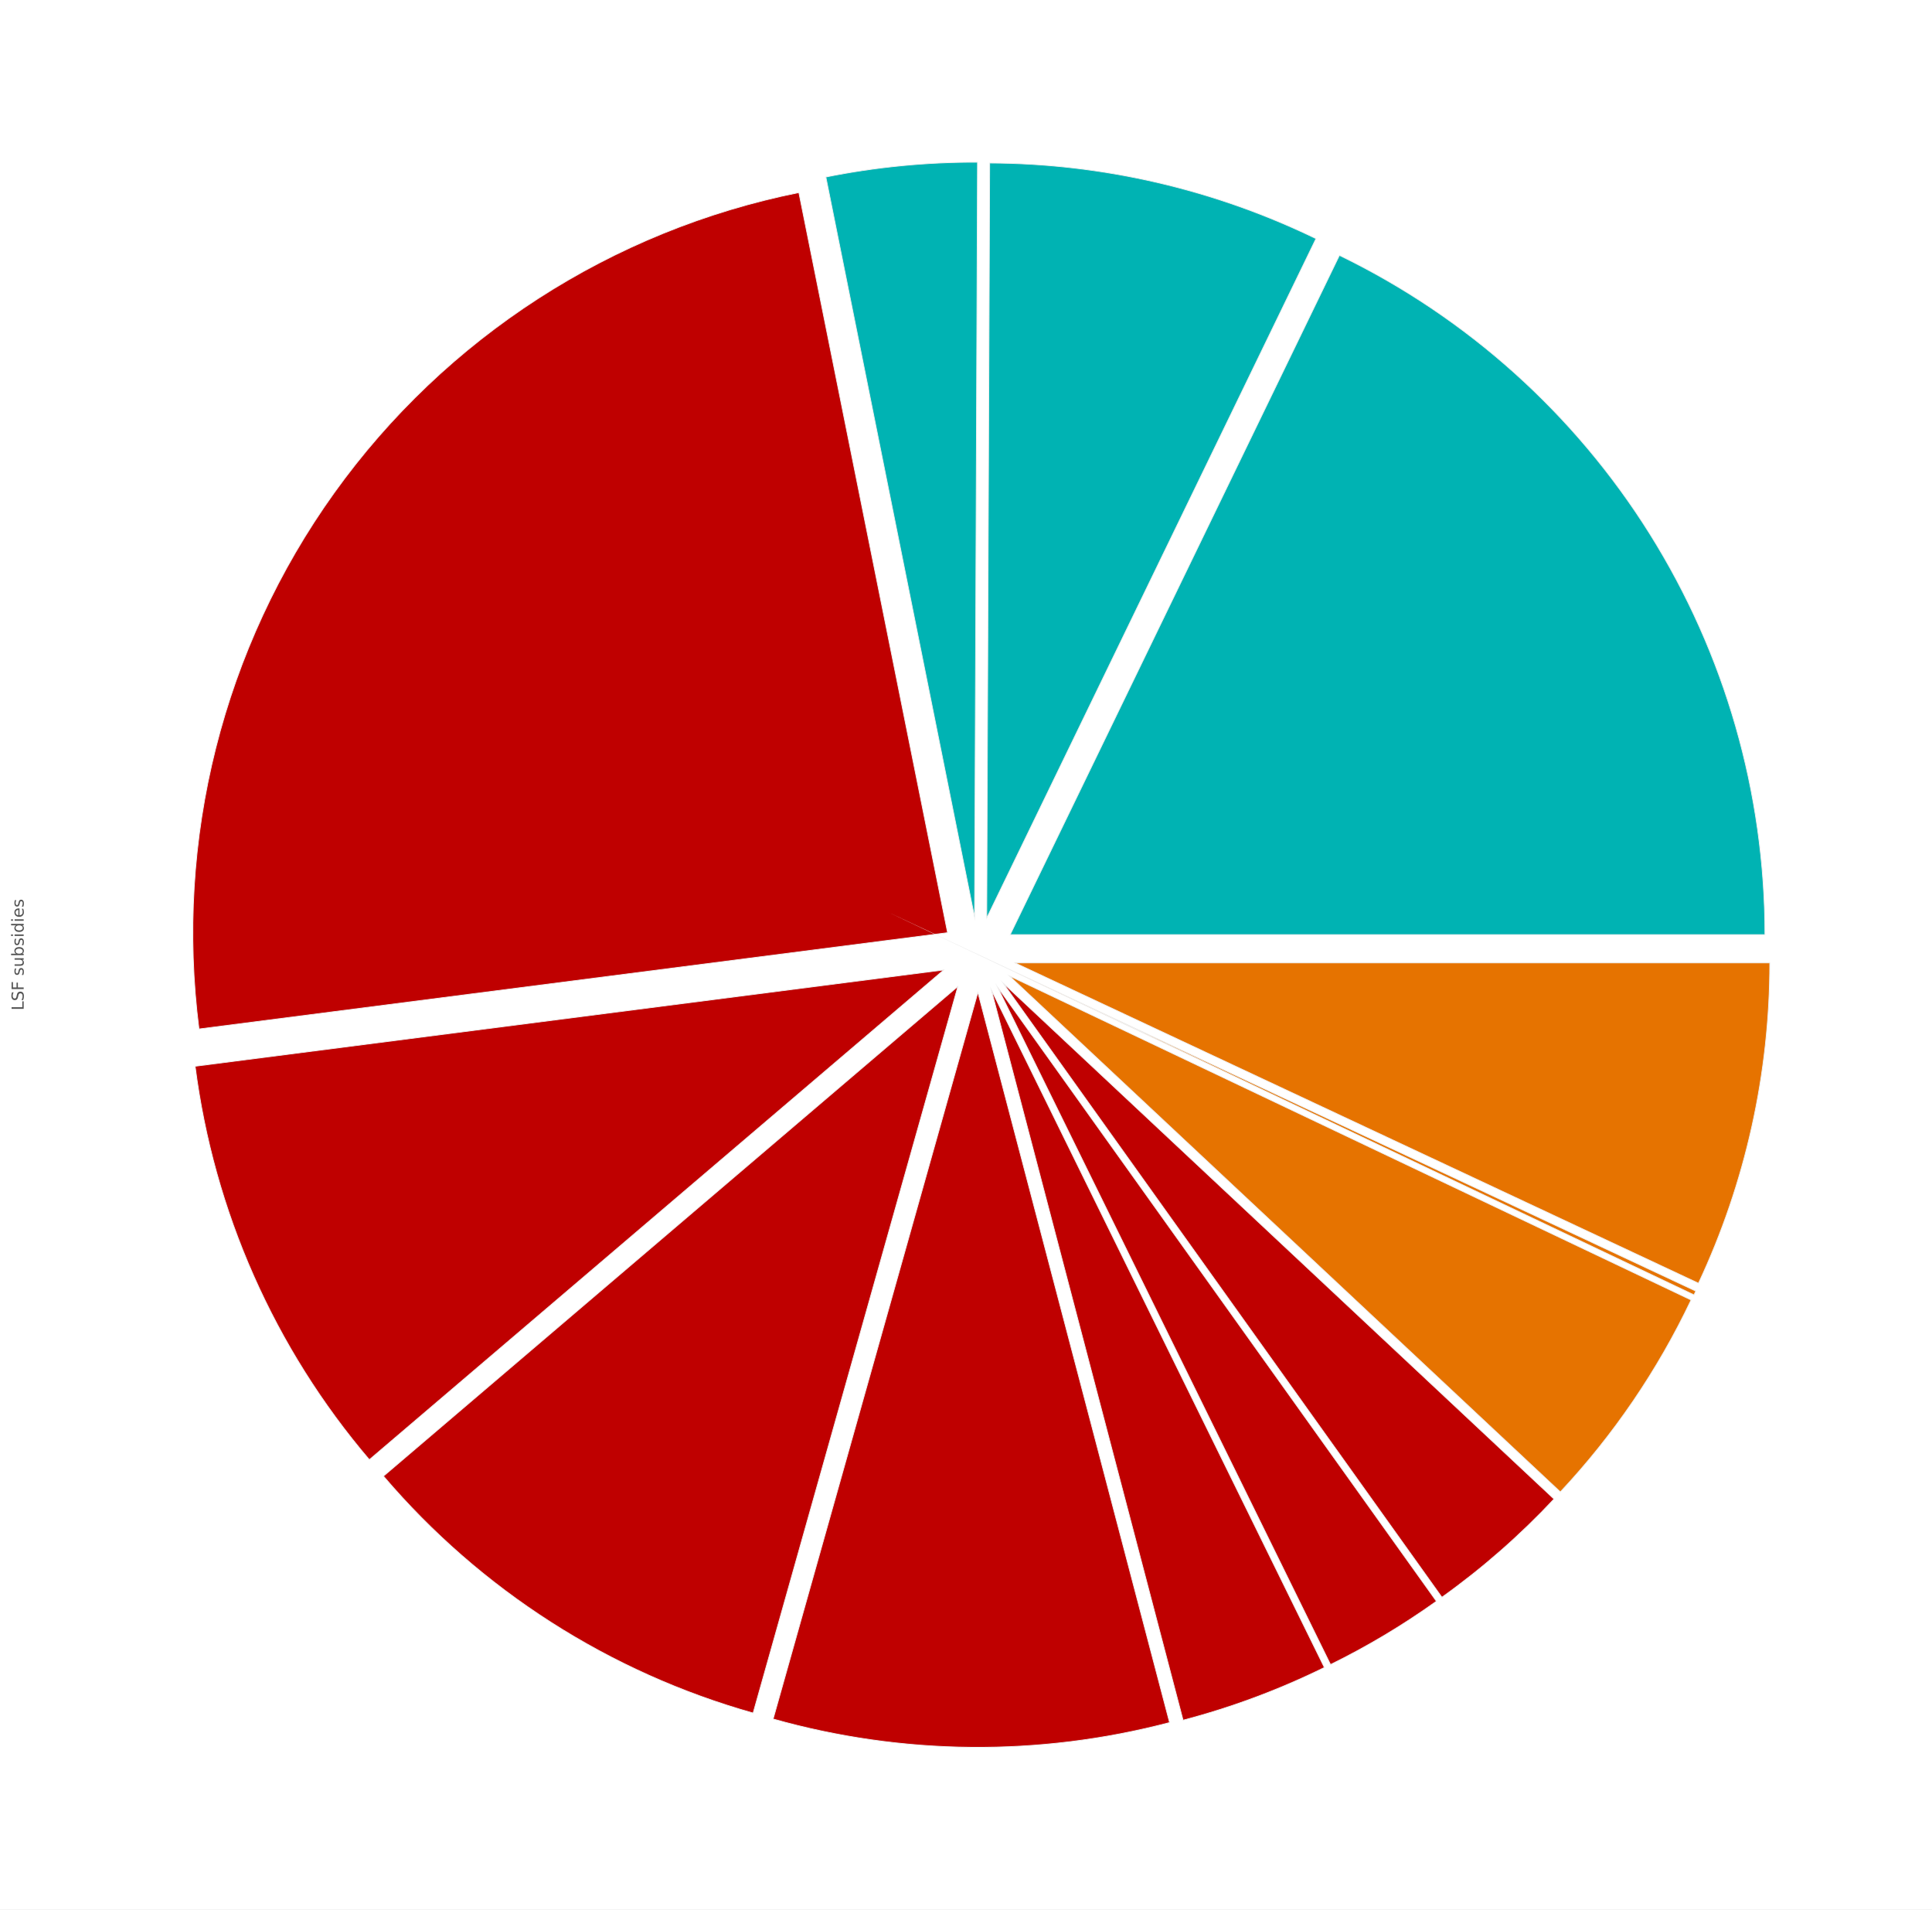
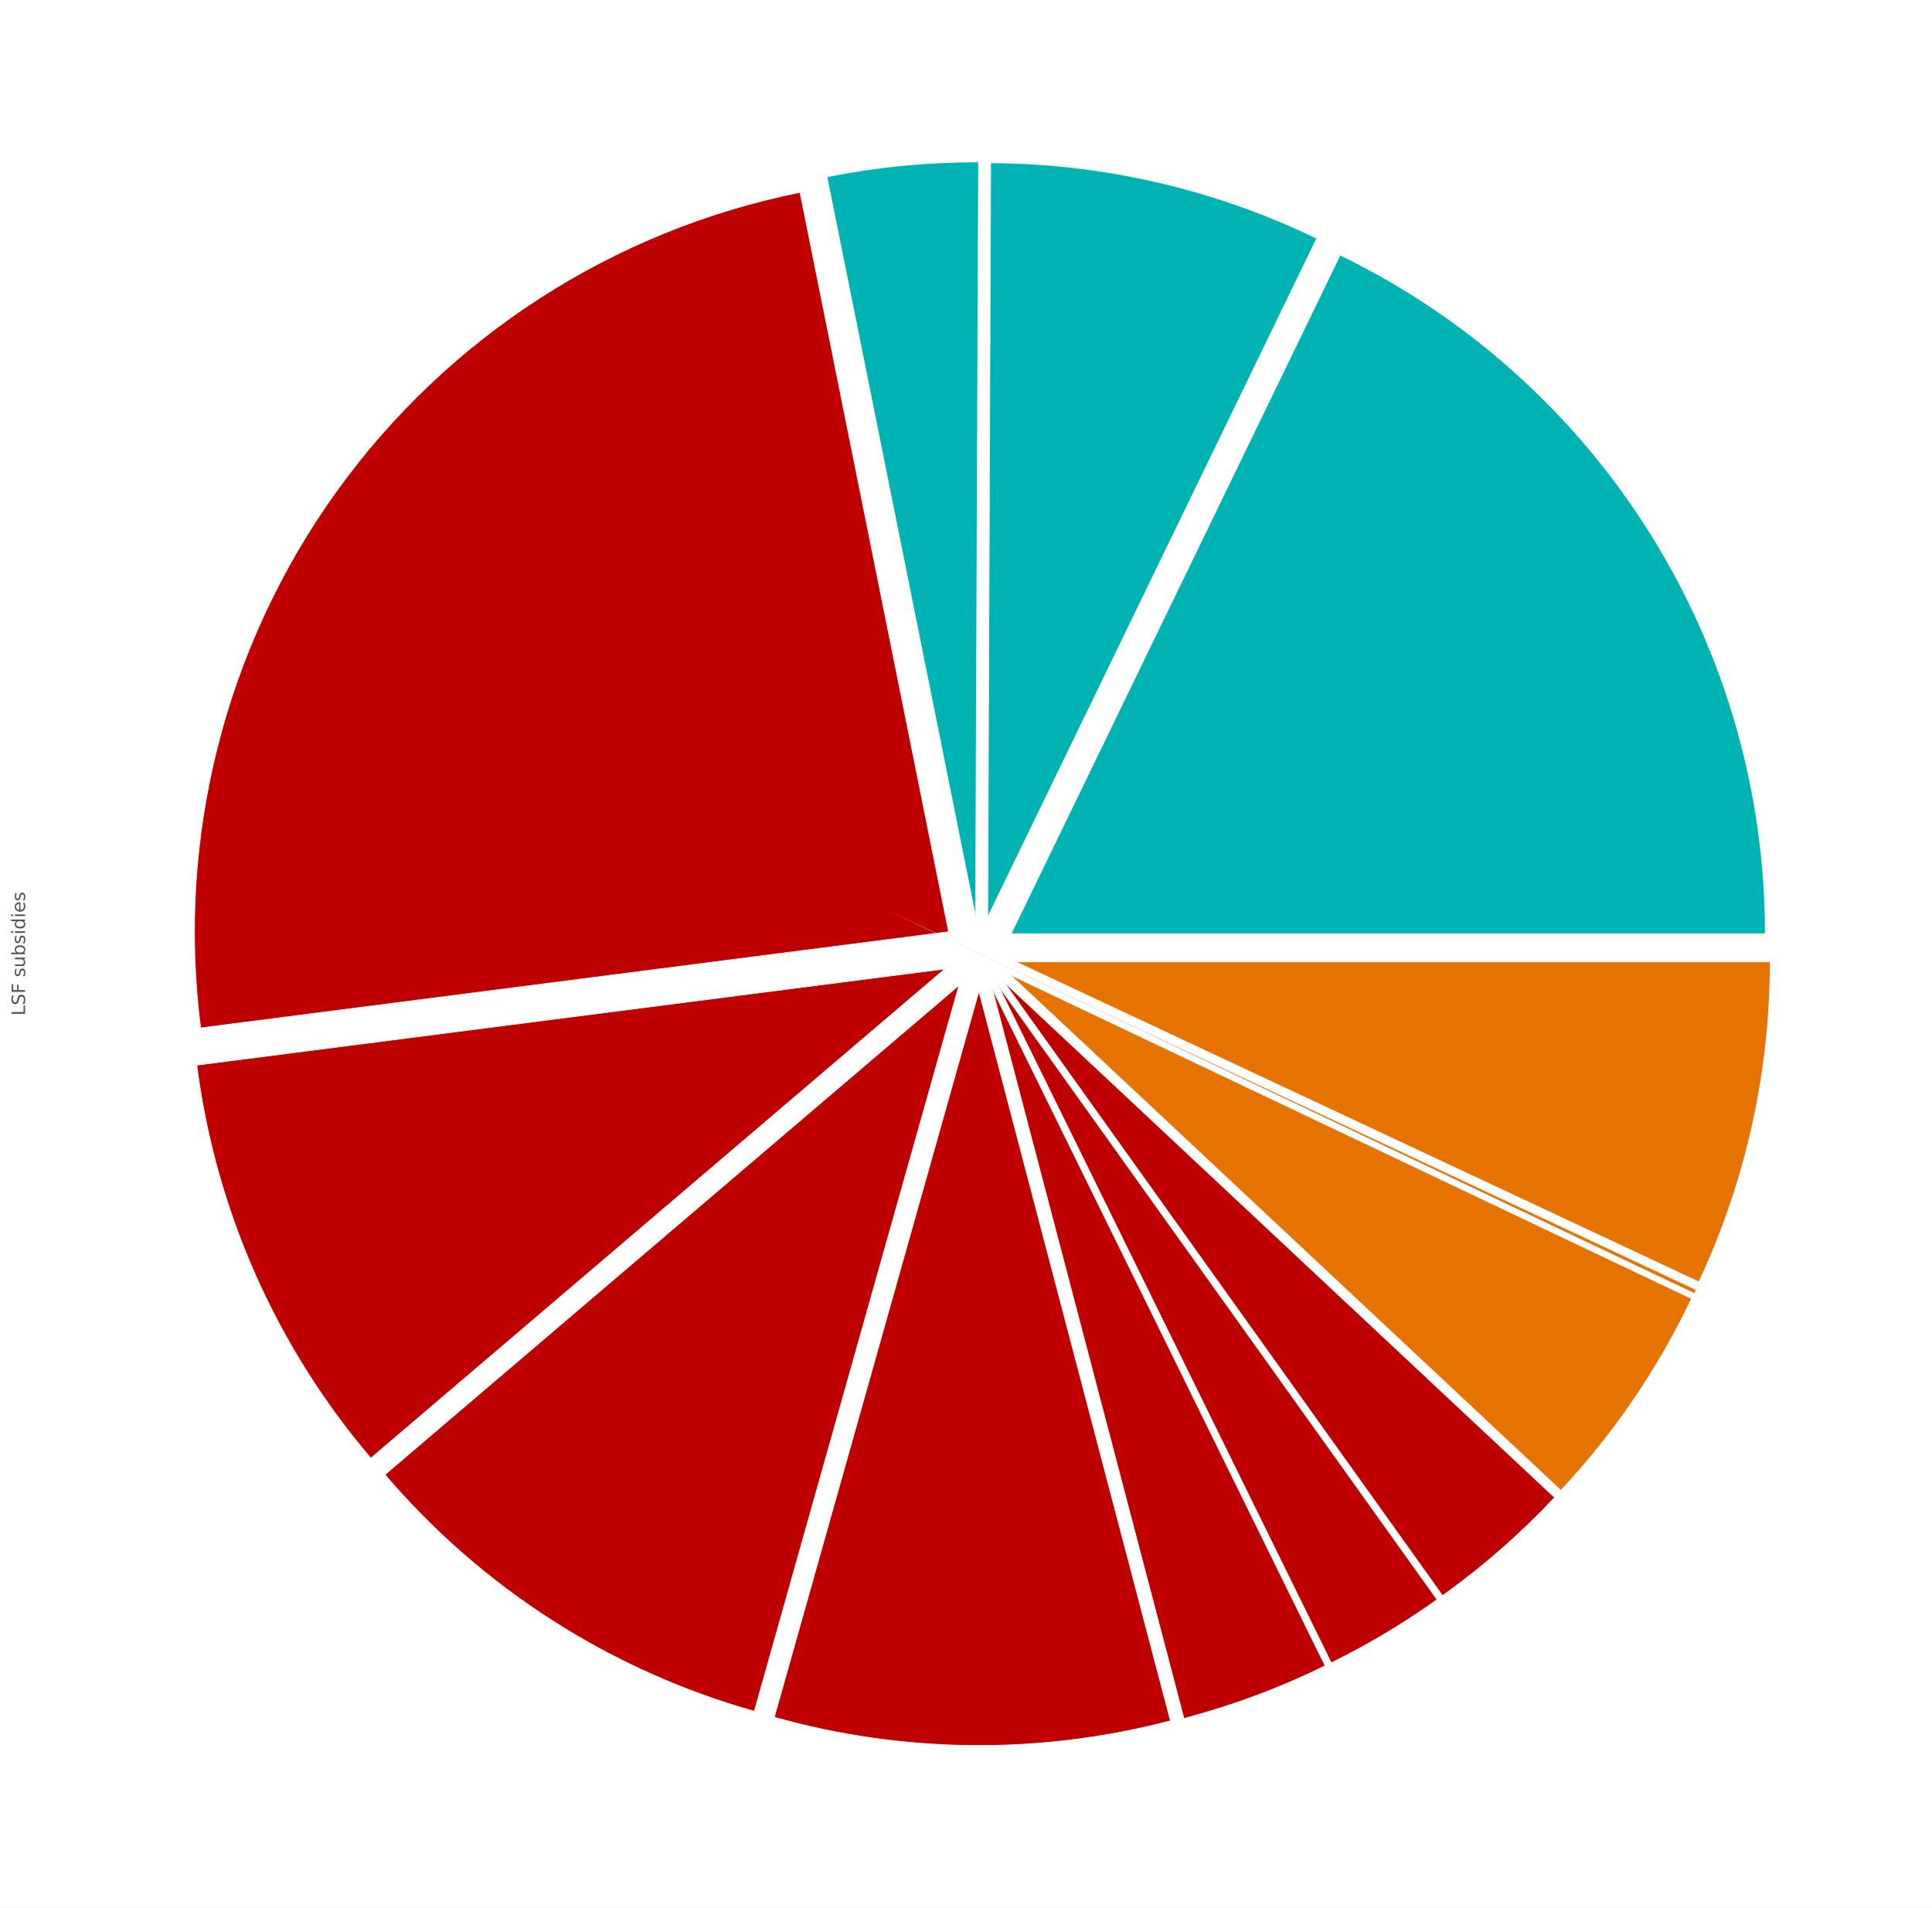
- <svg xmlns="http://www.w3.org/2000/svg" xmlns:xlink="http://www.w3.org/1999/xlink" height="1242pt" version="1.1" viewBox="0 0 1257 1242" width="1257pt">
+ <svg xmlns="http://www.w3.org/2000/svg" xmlns:xlink="http://www.w3.org/1999/xlink" height="1242pt" version="1.1" viewBox="0 0 1258 1242" width="1258pt">
  <defs>
    <style type="text/css">
*{stroke-linecap:butt;stroke-linejoin:round;stroke-miterlimit:100000;}
  </style>
  </defs>
  <g id="figure_1">
    <g id="patch_1">
-       <path d="M 0 1242  L 1257.452 1242  L 1257.452 0  L 0 0  z " style="fill:#ffffff;" />
+       <path d="M 0 1242  L 1258.614 1242  L 1258.614 0  L 0 0  z " style="fill:#ffffff;" />
    </g>
    <g id="axes_1">
      <g id="matplotlib.axis_1" />
      <g id="matplotlib.axis_2">
        <g id="text_1">
          <defs>
            <path id="BitstreamVeraSans-Roman-20" />
            <path d="M 9.812 72.906  L 19.672 72.906  L 19.672 8.297  L 55.172 8.297  L 55.172 0  L 9.812 0  z " id="BitstreamVeraSans-Roman-4c" />
            <path d="M 9.812 72.906  L 51.703 72.906  L 51.703 64.594  L 19.672 64.594  L 19.672 43.109  L 48.578 43.109  L 48.578 34.812  L 19.672 34.812  L 19.672 0  L 9.812 0  z " id="BitstreamVeraSans-Roman-46" />
            <path d="M 53.516 70.516  L 53.516 60.891  Q 47.906 63.578 42.922 64.891  Q 37.938 66.219 33.297 66.219  Q 25.25 66.219 20.875 63.094  Q 16.5 59.969 16.5 54.203  Q 16.5 49.359 19.406 46.891  Q 22.312 44.438 30.422 42.922  L 36.375 41.703  Q 47.406 39.594 52.656 34.297  Q 57.906 29 57.906 20.125  Q 57.906 9.516 50.797 4.047  Q 43.703 -1.422 29.984 -1.422  Q 24.812 -1.422 18.969 -0.25  Q 13.141 0.922 6.891 3.219  L 6.891 13.375  Q 12.891 10.016 18.656 8.297  Q 24.422 6.594 29.984 6.594  Q 38.422 6.594 43.016 9.906  Q 47.609 13.234 47.609 19.391  Q 47.609 24.75 44.312 27.781  Q 41.016 30.812 33.5 32.328  L 27.484 33.5  Q 16.453 35.688 11.516 40.375  Q 6.594 45.062 6.594 53.422  Q 6.594 63.094 13.406 68.656  Q 20.219 74.219 32.172 74.219  Q 37.312 74.219 42.625 73.281  Q 47.953 72.359 53.516 70.516  " id="BitstreamVeraSans-Roman-53" />
            <path d="M 9.422 54.688  L 18.406 54.688  L 18.406 0  L 9.422 0  z M 9.422 75.984  L 18.406 75.984  L 18.406 64.594  L 9.422 64.594  z " id="BitstreamVeraSans-Roman-69" />
            <path d="M 56.203 29.594  L 56.203 25.203  L 14.891 25.203  Q 15.484 15.922 20.484 11.062  Q 25.484 6.203 34.422 6.203  Q 39.594 6.203 44.453 7.469  Q 49.312 8.734 54.109 11.281  L 54.109 2.781  Q 49.266 0.734 44.188 -0.344  Q 39.109 -1.422 33.891 -1.422  Q 20.797 -1.422 13.156 6.188  Q 5.516 13.812 5.516 26.812  Q 5.516 40.234 12.766 48.109  Q 20.016 56 32.328 56  Q 43.359 56 49.781 48.891  Q 56.203 41.797 56.203 29.594  M 47.219 32.234  Q 47.125 39.594 43.094 43.984  Q 39.062 48.391 32.422 48.391  Q 24.906 48.391 20.391 44.141  Q 15.875 39.891 15.188 32.172  z " id="BitstreamVeraSans-Roman-65" />
            <path d="M 45.406 46.391  L 45.406 75.984  L 54.391 75.984  L 54.391 0  L 45.406 0  L 45.406 8.203  Q 42.578 3.328 38.25 0.953  Q 33.938 -1.422 27.875 -1.422  Q 17.969 -1.422 11.734 6.484  Q 5.516 14.406 5.516 27.297  Q 5.516 40.188 11.734 48.094  Q 17.969 56 27.875 56  Q 33.938 56 38.25 53.625  Q 42.578 51.266 45.406 46.391  M 14.797 27.297  Q 14.797 17.391 18.875 11.75  Q 22.953 6.109 30.078 6.109  Q 37.203 6.109 41.297 11.75  Q 45.406 17.391 45.406 27.297  Q 45.406 37.203 41.297 42.844  Q 37.203 48.484 30.078 48.484  Q 22.953 48.484 18.875 42.844  Q 14.797 37.203 14.797 27.297  " id="BitstreamVeraSans-Roman-64" />
            <path d="M 8.5 21.578  L 8.5 54.688  L 17.484 54.688  L 17.484 21.922  Q 17.484 14.156 20.5 10.266  Q 23.531 6.391 29.594 6.391  Q 36.859 6.391 41.078 11.031  Q 45.312 15.672 45.312 23.688  L 45.312 54.688  L 54.297 54.688  L 54.297 0  L 45.312 0  L 45.312 8.406  Q 42.047 3.422 37.719 1  Q 33.406 -1.422 27.688 -1.422  Q 18.266 -1.422 13.375 4.438  Q 8.5 10.297 8.5 21.578  " id="BitstreamVeraSans-Roman-75" />
            <path d="M 44.281 53.078  L 44.281 44.578  Q 40.484 46.531 36.375 47.5  Q 32.281 48.484 27.875 48.484  Q 21.188 48.484 17.844 46.438  Q 14.5 44.391 14.5 40.281  Q 14.5 37.156 16.891 35.375  Q 19.281 33.594 26.516 31.984  L 29.594 31.297  Q 39.156 29.25 43.188 25.516  Q 47.219 21.781 47.219 15.094  Q 47.219 7.469 41.188 3.016  Q 35.156 -1.422 24.609 -1.422  Q 20.219 -1.422 15.453 -0.562  Q 10.688 0.297 5.422 2  L 5.422 11.281  Q 10.406 8.688 15.234 7.391  Q 20.062 6.109 24.812 6.109  Q 31.156 6.109 34.562 8.281  Q 37.984 10.453 37.984 14.406  Q 37.984 18.062 35.516 20.016  Q 33.062 21.969 24.703 23.781  L 21.578 24.516  Q 13.234 26.266 9.516 29.906  Q 5.812 33.547 5.812 39.891  Q 5.812 47.609 11.281 51.797  Q 16.75 56 26.812 56  Q 31.781 56 36.172 55.266  Q 40.578 54.547 44.281 53.078  " id="BitstreamVeraSans-Roman-73" />
            <path d="M 48.688 27.297  Q 48.688 37.203 44.609 42.844  Q 40.531 48.484 33.406 48.484  Q 26.266 48.484 22.188 42.844  Q 18.109 37.203 18.109 27.297  Q 18.109 17.391 22.188 11.75  Q 26.266 6.109 33.406 6.109  Q 40.531 6.109 44.609 11.75  Q 48.688 17.391 48.688 27.297  M 18.109 46.391  Q 20.953 51.266 25.266 53.625  Q 29.594 56 35.594 56  Q 45.562 56 51.781 48.094  Q 58.016 40.188 58.016 27.297  Q 58.016 14.406 51.781 6.484  Q 45.562 -1.422 35.594 -1.422  Q 29.594 -1.422 25.266 0.953  Q 20.953 3.328 18.109 8.203  L 18.109 0  L 9.078 0  L 9.078 75.984  L 18.109 75.984  z " id="BitstreamVeraSans-Roman-62" />
          </defs>
-           <g style="fill:#555555;" transform="translate(15.40631 657.2998)rotate(-90.0)scale(0.108 -0.108)">
+           <g style="fill:#555555;" transform="translate(16.31812 661.3331)rotate(-90.0)scale(0.12 -0.12)">
            <use xlink:href="#BitstreamVeraSans-Roman-4c" />
            <use x="55.713" xlink:href="#BitstreamVeraSans-Roman-53" />
            <use x="119.189" xlink:href="#BitstreamVeraSans-Roman-46" />
            <use x="176.709" xlink:href="#BitstreamVeraSans-Roman-20" />
            <use x="208.496" xlink:href="#BitstreamVeraSans-Roman-73" />
            <use x="260.596" xlink:href="#BitstreamVeraSans-Roman-75" />
            <use x="323.975" xlink:href="#BitstreamVeraSans-Roman-62" />
            <use x="387.451" xlink:href="#BitstreamVeraSans-Roman-73" />
            <use x="439.551" xlink:href="#BitstreamVeraSans-Roman-69" />
            <use x="467.334" xlink:href="#BitstreamVeraSans-Roman-64" />
            <use x="530.811" xlink:href="#BitstreamVeraSans-Roman-69" />
            <use x="558.594" xlink:href="#BitstreamVeraSans-Roman-65" />
            <use x="620.117" xlink:href="#BitstreamVeraSans-Roman-73" />
          </g>
        </g>
      </g>
      <g id="patch_2">
-         <path d="M 1148.298 607.965  C 1148.298 515.76 1122.328 425.394 1073.374 347.258  C 1024.42 269.123 954.434 206.333 871.466 166.11  L 657.258 607.965  L 1148.298 607.965  z " style="fill:#00b3b3;stroke:#eeeeee;stroke-linejoin:miter;stroke-width:0.5;" />
+         <path d="M 1149.46 607.965  C 1149.46 515.76 1123.489 425.394 1074.535 347.258  C 1025.582 269.123 955.596 206.333 872.627 166.11  L 658.42 607.965  L 1149.46 607.965  z " style="fill:#00b3b3;stroke:#eeeeee;stroke-linejoin:miter;stroke-width:0.5;" />
      </g>
      <g id="patch_3">
-         <path d="M 856.201 155.227  C 823.212 139.234 788.535 126.986 752.819 118.711  C 717.103 110.437 680.573 106.188 643.911 106.045  L 641.994 597.081  L 856.201 155.227  z " style="fill:#00b3b3;stroke:#eeeeee;stroke-linejoin:miter;stroke-width:0.5;" />
+         <path d="M 857.363 155.227  C 824.373 139.234 789.696 126.986 753.98 118.711  C 718.264 110.437 681.734 106.188 645.073 106.045  L 643.155 597.081  L 857.363 155.227  z " style="fill:#00b3b3;stroke:#eeeeee;stroke-linejoin:miter;stroke-width:0.5;" />
      </g>
      <g id="patch_4">
-         <path d="M 635.987 105.528  C 619.434 105.463 602.888 106.235 586.413 107.842  C 569.938 109.448 553.555 111.887 537.326 115.148  L 634.07 596.564  L 635.987 105.528  z " style="fill:#00b3b3;stroke:#eeeeee;stroke-linejoin:miter;stroke-width:0.5;" />
+         <path d="M 637.148 105.528  C 620.595 105.463 604.05 106.235 587.574 107.842  C 571.099 109.448 554.716 111.887 538.487 115.148  L 635.231 596.564  L 637.148 105.528  z " style="fill:#00b3b3;stroke:#eeeeee;stroke-linejoin:miter;stroke-width:0.5;" />
      </g>
      <g id="patch_5">
-         <path d="M 519.759 125.273  C 397.98 149.746 289.911 219.537 217.508 320.466  C 145.105 421.396 113.629 546.132 129.475 669.331  L 616.503 606.689  L 519.759 125.273  z " style="fill:#bf0000;stroke:#eeeeee;stroke-linejoin:miter;stroke-width:0.5;" />
+         <path d="M 520.92 125.273  C 399.142 149.746 291.072 219.537 218.669 320.466  C 146.266 421.396 114.79 546.132 130.636 669.331  L 617.664 606.689  L 520.92 125.273  z " style="fill:#bf0000;stroke:#eeeeee;stroke-linejoin:miter;stroke-width:0.5;" />
      </g>
      <g id="patch_6">
-         <path d="M 126.975 693.583  C 133.02 740.578 145.834 786.452 165.02 829.775  C 184.206 873.099 209.562 913.418 240.299 949.478  L 614.003 630.942  L 126.975 693.583  z " style="fill:#bf0000;stroke:#eeeeee;stroke-linejoin:miter;stroke-width:0.5;" />
+         <path d="M 128.137 693.583  C 134.181 740.578 146.996 786.452 166.182 829.775  C 185.368 873.099 210.724 913.418 241.46 949.478  L 615.165 630.942  L 128.137 693.583  z " style="fill:#bf0000;stroke:#eeeeee;stroke-linejoin:miter;stroke-width:0.5;" />
      </g>
      <g id="patch_7">
-         <path d="M 249.503 960.209  C 280.893 997.035 317.554 1029.02 358.298 1055.126  C 399.041 1081.231 443.42 1101.171 489.995 1114.298  L 623.207 641.673  L 249.503 960.209  z " style="fill:#bf0000;stroke:#eeeeee;stroke-linejoin:miter;stroke-width:0.5;" />
+         <path d="M 250.664 960.209  C 282.054 997.035 318.716 1029.02 359.459 1055.126  C 400.202 1081.231 444.582 1101.171 491.156 1114.298  L 624.368 641.673  L 250.664 960.209  z " style="fill:#bf0000;stroke:#eeeeee;stroke-linejoin:miter;stroke-width:0.5;" />
      </g>
      <g id="patch_8">
-         <path d="M 503.02 1118.176  C 544.949 1129.995 588.266 1136.18 631.827 1136.571  C 675.388 1136.962 718.809 1131.554 760.943 1120.49  L 636.232 645.551  L 503.02 1118.176  z " style="fill:#bf0000;stroke:#eeeeee;stroke-linejoin:miter;stroke-width:0.5;" />
+         <path d="M 504.181 1118.176  C 546.111 1129.995 589.427 1136.18 632.988 1136.571  C 676.55 1136.962 719.97 1131.554 762.105 1120.49  L 637.393 645.551  L 504.181 1118.176  z " style="fill:#bf0000;stroke:#eeeeee;stroke-linejoin:miter;stroke-width:0.5;" />
      </g>
      <g id="patch_9">
-         <path d="M 769.74 1118.945  C 785.583 1114.785 801.208 1109.834 816.557 1104.112  C 831.905 1098.39 846.958 1091.904 861.658 1084.678  L 645.029 644.005  L 769.74 1118.945  z " style="fill:#bf0000;stroke:#eeeeee;stroke-linejoin:miter;stroke-width:0.5;" />
+         <path d="M 770.901 1118.945  C 786.745 1114.785 802.37 1109.834 817.718 1104.112  C 833.067 1098.39 848.119 1091.904 862.819 1084.678  L 646.19 644.005  L 770.901 1118.945  z " style="fill:#bf0000;stroke:#eeeeee;stroke-linejoin:miter;stroke-width:0.5;" />
      </g>
      <g id="patch_10">
-         <path d="M 865.677 1082.747  C 877.694 1076.84 889.464 1070.444 900.958 1063.574  C 912.452 1056.705 923.66 1049.368 934.554 1041.583  L 649.048 642.075  L 865.677 1082.747  z " style="fill:#bf0000;stroke:#eeeeee;stroke-linejoin:miter;stroke-width:0.5;" />
+         <path d="M 866.839 1082.747  C 878.855 1076.84 890.625 1070.444 902.119 1063.574  C 913.613 1056.705 924.821 1049.368 935.715 1041.583  L 650.209 642.075  L 866.839 1082.747  z " style="fill:#bf0000;stroke:#eeeeee;stroke-linejoin:miter;stroke-width:0.5;" />
      </g>
      <g id="patch_11">
-         <path d="M 938.136 1038.976  C 951.309 1029.563 964.007 1019.503 976.186 1008.835  C 988.364 998.167 1000.008 986.903 1011.074 975.085  L 652.63 639.468  L 938.136 1038.976  z " style="fill:#bf0000;stroke:#eeeeee;stroke-linejoin:miter;stroke-width:0.5;" />
+         <path d="M 939.298 1038.976  C 952.47 1029.563 965.169 1019.503 977.347 1008.835  C 989.526 998.167 1001.169 986.903 1012.235 975.085  L 653.792 639.468  L 939.298 1038.976  z " style="fill:#bf0000;stroke:#eeeeee;stroke-linejoin:miter;stroke-width:0.5;" />
      </g>
      <g id="patch_12">
-         <path d="M 1015.186 970.442  C 1032.468 951.983 1048.299 932.218 1062.538 911.321  C 1076.776 890.425 1089.379 868.459 1100.234 845.622  L 656.742 634.825  L 1015.186 970.442  z " style="fill:#e67300;stroke:#eeeeee;stroke-linejoin:miter;stroke-width:0.5;" />
+         <path d="M 1016.347 970.442  C 1033.63 951.983 1049.461 932.218 1063.699 911.321  C 1077.937 890.425 1090.54 868.459 1101.395 845.622  L 657.904 634.825  L 1016.347 970.442  z " style="fill:#e67300;stroke:#eeeeee;stroke-linejoin:miter;stroke-width:0.5;" />
      </g>
      <g id="patch_13">
-         <path d="M 1102.148 842.276  C 1102.34 841.87 1102.533 841.464 1102.724 841.058  C 1102.916 840.652 1103.107 840.245 1103.298 839.839  L 658.656 631.479  L 1102.148 842.276  z " style="fill:#e67300;stroke:#eeeeee;stroke-linejoin:miter;stroke-width:0.5;" />
+         <path d="M 1103.309 842.276  C 1103.502 841.87 1103.694 841.464 1103.886 841.058  C 1104.077 840.652 1104.269 840.245 1104.459 839.839  L 659.817 631.479  L 1103.309 842.276  z " style="fill:#e67300;stroke:#eeeeee;stroke-linejoin:miter;stroke-width:0.5;" />
      </g>
      <g id="patch_14">
-         <path d="M 1105.059 834.696  C 1120.292 802.189 1131.915 768.109 1139.718 733.068  C 1147.521 698.027 1151.457 662.236 1151.457 626.337  L 660.417 626.337  L 1105.059 834.696  z " style="fill:#e67300;stroke:#eeeeee;stroke-linejoin:miter;stroke-width:0.5;" />
+         <path d="M 1106.221 834.696  C 1121.454 802.189 1133.076 768.109 1140.879 733.068  C 1148.682 698.027 1152.619 662.236 1152.619 626.337  L 661.579 626.337  L 1106.221 834.696  z " style="fill:#e67300;stroke:#eeeeee;stroke-linejoin:miter;stroke-width:0.5;" />
      </g>
    </g>
  </g>
</svg>
